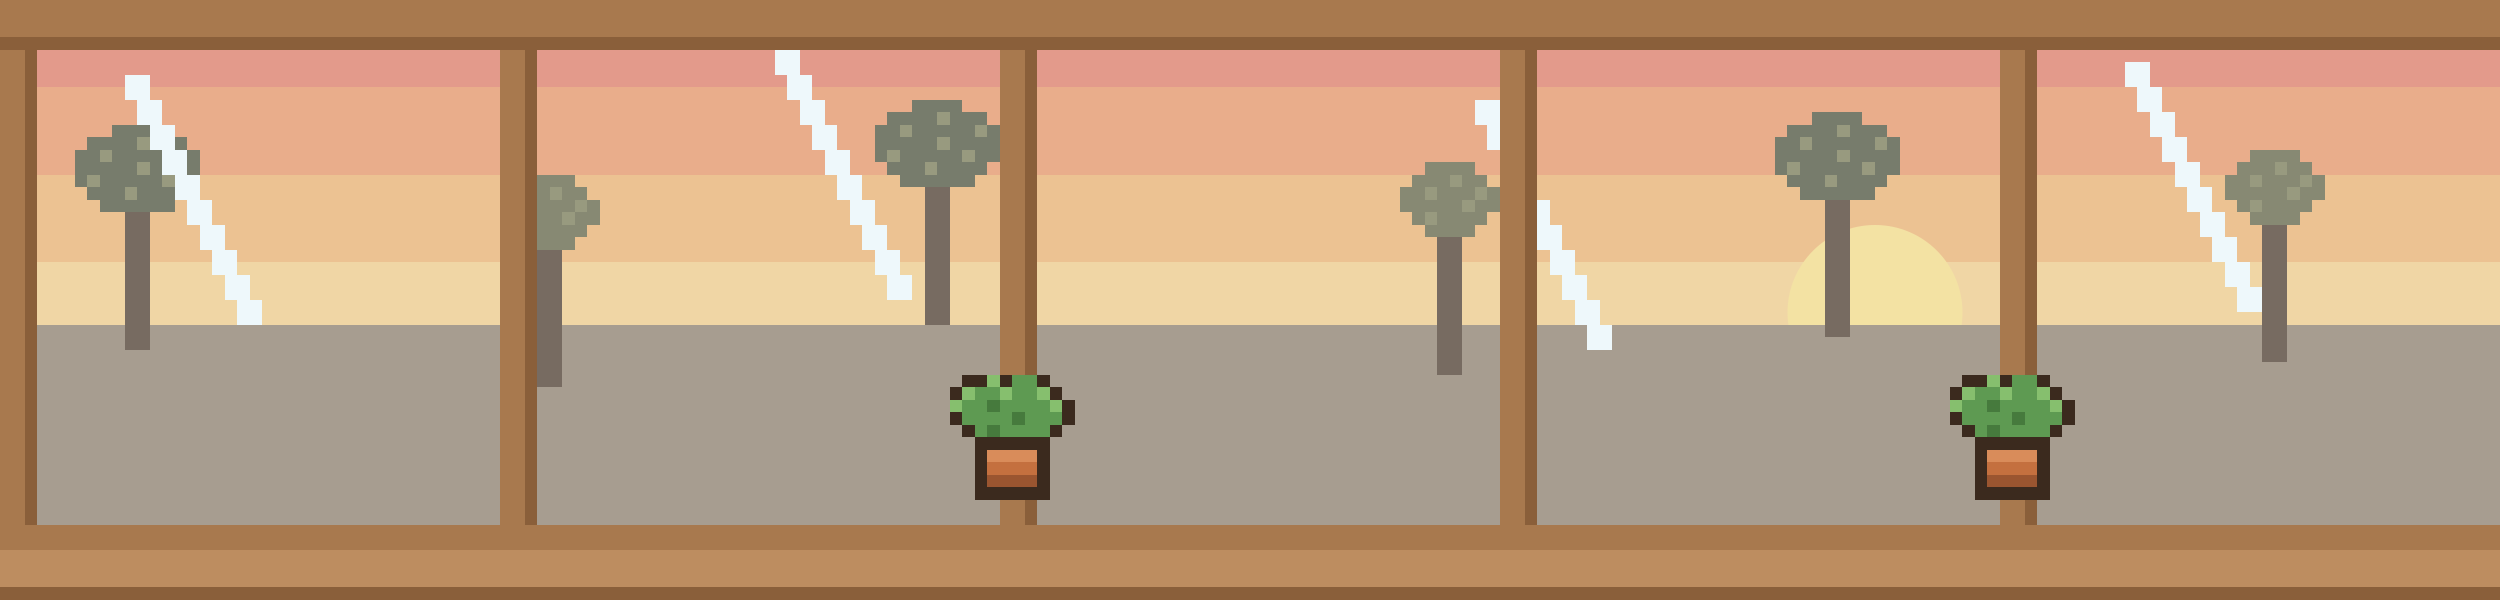
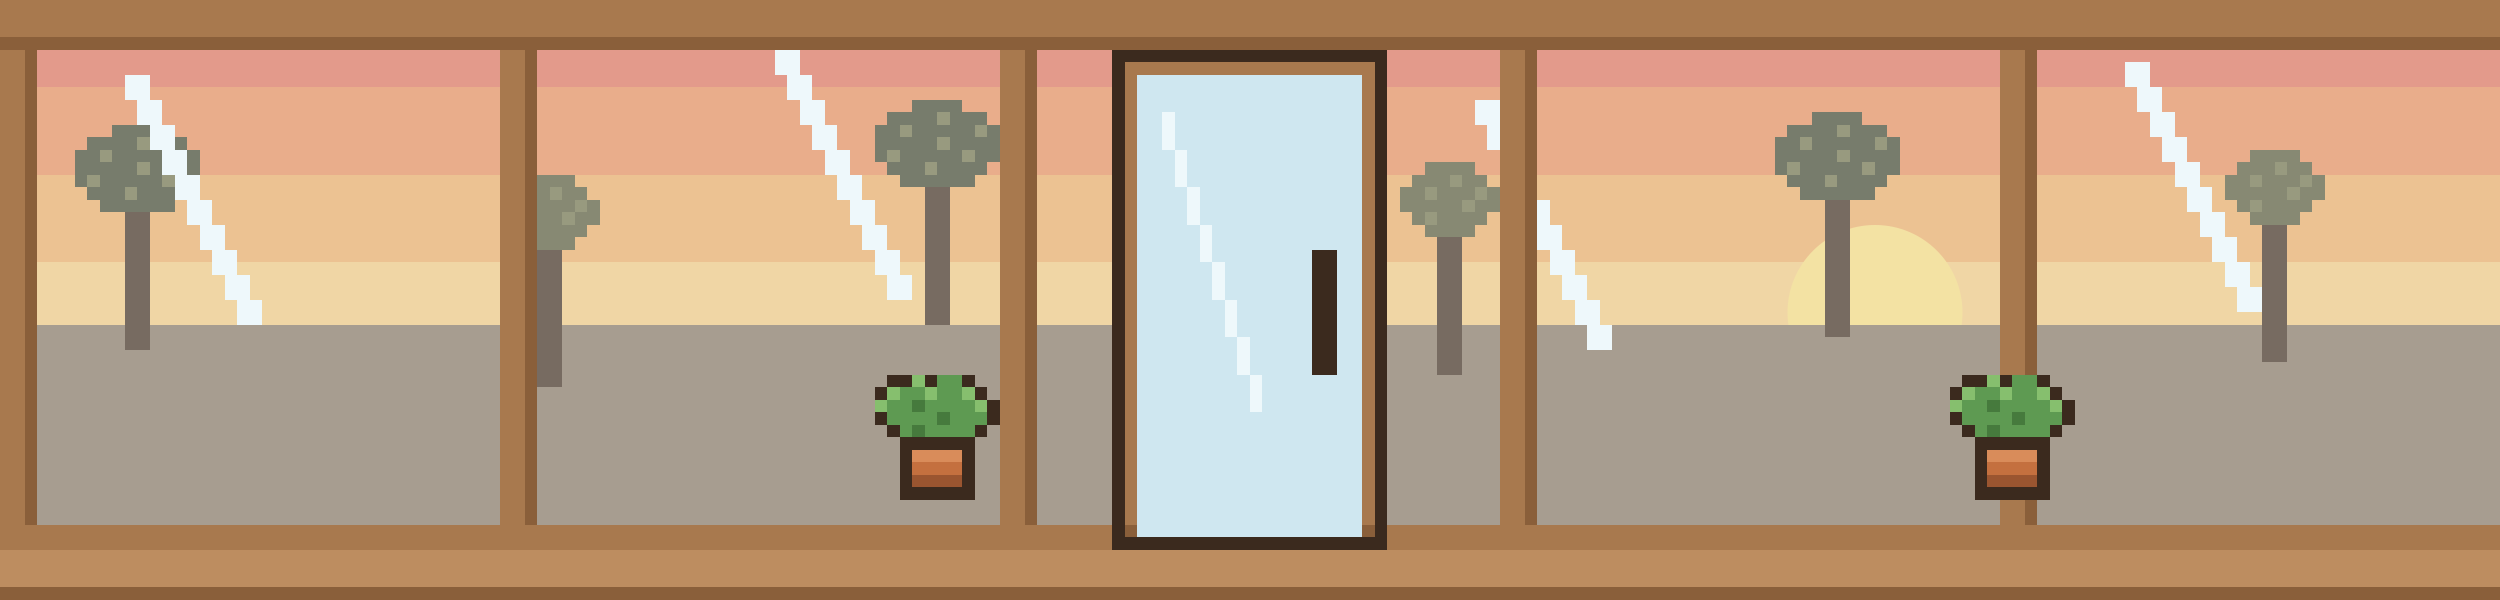
<svg xmlns="http://www.w3.org/2000/svg" viewBox="0 0 200 48" width="400" height="96" shape-rendering="crispEdges">
  <rect x="0" y="0" width="200" height="44" fill="#cfe9f2" />
  <rect x="0" y="0" width="200" height="7" fill="#e9806a" />
  <rect x="0" y="7" width="200" height="7" fill="#f19a6a" />
  <rect x="0" y="14" width="200" height="7" fill="#f6b673" />
  <rect x="0" y="21" width="200" height="23" fill="#fbd08c" />
  <circle cx="150" cy="25" r="7" fill="#ffe08a" shape-rendering="geometricPrecision" />
  <rect x="0" y="26" width="200" height="18" fill="#9a8470" />
  <rect x="10" y="16" width="2" height="12" fill="#5a4232" />
  <rect x="9" y="10" width="1" height="1" fill="#5a5840" />
  <rect x="10" y="10" width="1" height="1" fill="#5a5840" />
  <rect x="11" y="10" width="1" height="1" fill="#5a5840" />
  <rect x="12" y="10" width="1" height="1" fill="#5a5840" />
  <rect x="7" y="11" width="1" height="1" fill="#5a5840" />
  <rect x="8" y="11" width="1" height="1" fill="#5a5840" />
  <rect x="9" y="11" width="1" height="1" fill="#5a5840" />
  <rect x="10" y="11" width="1" height="1" fill="#5a5840" />
  <rect x="11" y="11" width="1" height="1" fill="#86805a" />
  <rect x="12" y="11" width="1" height="1" fill="#5a5840" />
  <rect x="13" y="11" width="1" height="1" fill="#5a5840" />
  <rect x="14" y="11" width="1" height="1" fill="#5a5840" />
  <rect x="6" y="12" width="1" height="1" fill="#5a5840" />
  <rect x="7" y="12" width="1" height="1" fill="#5a5840" />
  <rect x="8" y="12" width="1" height="1" fill="#86805a" />
  <rect x="9" y="12" width="1" height="1" fill="#5a5840" />
  <rect x="10" y="12" width="1" height="1" fill="#5a5840" />
  <rect x="11" y="12" width="1" height="1" fill="#5a5840" />
  <rect x="12" y="12" width="1" height="1" fill="#5a5840" />
  <rect x="13" y="12" width="1" height="1" fill="#5a5840" />
  <rect x="14" y="12" width="1" height="1" fill="#86805a" />
  <rect x="15" y="12" width="1" height="1" fill="#5a5840" />
  <rect x="6" y="13" width="1" height="1" fill="#5a5840" />
  <rect x="7" y="13" width="1" height="1" fill="#5a5840" />
  <rect x="8" y="13" width="1" height="1" fill="#5a5840" />
  <rect x="9" y="13" width="1" height="1" fill="#5a5840" />
  <rect x="10" y="13" width="1" height="1" fill="#5a5840" />
  <rect x="11" y="13" width="1" height="1" fill="#86805a" />
  <rect x="12" y="13" width="1" height="1" fill="#5a5840" />
  <rect x="13" y="13" width="1" height="1" fill="#5a5840" />
  <rect x="14" y="13" width="1" height="1" fill="#5a5840" />
  <rect x="15" y="13" width="1" height="1" fill="#5a5840" />
  <rect x="6" y="14" width="1" height="1" fill="#5a5840" />
  <rect x="7" y="14" width="1" height="1" fill="#86805a" />
  <rect x="8" y="14" width="1" height="1" fill="#5a5840" />
  <rect x="9" y="14" width="1" height="1" fill="#5a5840" />
  <rect x="10" y="14" width="1" height="1" fill="#5a5840" />
  <rect x="11" y="14" width="1" height="1" fill="#5a5840" />
  <rect x="12" y="14" width="1" height="1" fill="#5a5840" />
  <rect x="13" y="14" width="1" height="1" fill="#86805a" />
  <rect x="14" y="14" width="1" height="1" fill="#5a5840" />
  <rect x="15" y="14" width="1" height="1" fill="#5a5840" />
  <rect x="7" y="15" width="1" height="1" fill="#5a5840" />
  <rect x="8" y="15" width="1" height="1" fill="#5a5840" />
  <rect x="9" y="15" width="1" height="1" fill="#5a5840" />
  <rect x="10" y="15" width="1" height="1" fill="#86805a" />
  <rect x="11" y="15" width="1" height="1" fill="#5a5840" />
  <rect x="12" y="15" width="1" height="1" fill="#5a5840" />
  <rect x="13" y="15" width="1" height="1" fill="#5a5840" />
  <rect x="14" y="15" width="1" height="1" fill="#5a5840" />
  <rect x="8" y="16" width="1" height="1" fill="#5a5840" />
  <rect x="9" y="16" width="1" height="1" fill="#5a5840" />
  <rect x="10" y="16" width="1" height="1" fill="#5a5840" />
  <rect x="11" y="16" width="1" height="1" fill="#5a5840" />
  <rect x="12" y="16" width="1" height="1" fill="#5a5840" />
  <rect x="13" y="16" width="1" height="1" fill="#5a5840" />
  <rect x="43" y="19" width="2" height="12" fill="#5a4232" />
  <rect x="42" y="14" width="1" height="1" fill="#6f6a4a" />
  <rect x="43" y="14" width="1" height="1" fill="#6f6a4a" />
  <rect x="44" y="14" width="1" height="1" fill="#6f6a4a" />
  <rect x="45" y="14" width="1" height="1" fill="#6f6a4a" />
  <rect x="41" y="15" width="1" height="1" fill="#6f6a4a" />
  <rect x="42" y="15" width="1" height="1" fill="#6f6a4a" />
  <rect x="43" y="15" width="1" height="1" fill="#6f6a4a" />
  <rect x="44" y="15" width="1" height="1" fill="#86805a" />
  <rect x="45" y="15" width="1" height="1" fill="#6f6a4a" />
  <rect x="46" y="15" width="1" height="1" fill="#6f6a4a" />
  <rect x="40" y="16" width="1" height="1" fill="#6f6a4a" />
  <rect x="41" y="16" width="1" height="1" fill="#6f6a4a" />
  <rect x="42" y="16" width="1" height="1" fill="#86805a" />
  <rect x="43" y="16" width="1" height="1" fill="#6f6a4a" />
  <rect x="44" y="16" width="1" height="1" fill="#6f6a4a" />
  <rect x="45" y="16" width="1" height="1" fill="#6f6a4a" />
  <rect x="46" y="16" width="1" height="1" fill="#86805a" />
  <rect x="47" y="16" width="1" height="1" fill="#6f6a4a" />
  <rect x="40" y="17" width="1" height="1" fill="#6f6a4a" />
  <rect x="41" y="17" width="1" height="1" fill="#6f6a4a" />
  <rect x="42" y="17" width="1" height="1" fill="#6f6a4a" />
  <rect x="43" y="17" width="1" height="1" fill="#6f6a4a" />
  <rect x="44" y="17" width="1" height="1" fill="#6f6a4a" />
  <rect x="45" y="17" width="1" height="1" fill="#86805a" />
  <rect x="46" y="17" width="1" height="1" fill="#6f6a4a" />
  <rect x="47" y="17" width="1" height="1" fill="#6f6a4a" />
  <rect x="41" y="18" width="1" height="1" fill="#6f6a4a" />
  <rect x="42" y="18" width="1" height="1" fill="#86805a" />
  <rect x="43" y="18" width="1" height="1" fill="#6f6a4a" />
  <rect x="44" y="18" width="1" height="1" fill="#6f6a4a" />
  <rect x="45" y="18" width="1" height="1" fill="#6f6a4a" />
  <rect x="46" y="18" width="1" height="1" fill="#6f6a4a" />
  <rect x="42" y="19" width="1" height="1" fill="#6f6a4a" />
  <rect x="43" y="19" width="1" height="1" fill="#6f6a4a" />
  <rect x="44" y="19" width="1" height="1" fill="#6f6a4a" />
  <rect x="45" y="19" width="1" height="1" fill="#6f6a4a" />
  <rect x="74" y="14" width="2" height="12" fill="#5a4232" />
  <rect x="73" y="8" width="1" height="1" fill="#5a5840" />
  <rect x="74" y="8" width="1" height="1" fill="#5a5840" />
  <rect x="75" y="8" width="1" height="1" fill="#5a5840" />
  <rect x="76" y="8" width="1" height="1" fill="#5a5840" />
  <rect x="71" y="9" width="1" height="1" fill="#5a5840" />
  <rect x="72" y="9" width="1" height="1" fill="#5a5840" />
  <rect x="73" y="9" width="1" height="1" fill="#5a5840" />
  <rect x="74" y="9" width="1" height="1" fill="#5a5840" />
  <rect x="75" y="9" width="1" height="1" fill="#86805a" />
  <rect x="76" y="9" width="1" height="1" fill="#5a5840" />
  <rect x="77" y="9" width="1" height="1" fill="#5a5840" />
  <rect x="78" y="9" width="1" height="1" fill="#5a5840" />
  <rect x="70" y="10" width="1" height="1" fill="#5a5840" />
  <rect x="71" y="10" width="1" height="1" fill="#5a5840" />
  <rect x="72" y="10" width="1" height="1" fill="#86805a" />
  <rect x="73" y="10" width="1" height="1" fill="#5a5840" />
  <rect x="74" y="10" width="1" height="1" fill="#5a5840" />
  <rect x="75" y="10" width="1" height="1" fill="#5a5840" />
  <rect x="76" y="10" width="1" height="1" fill="#5a5840" />
  <rect x="77" y="10" width="1" height="1" fill="#5a5840" />
  <rect x="78" y="10" width="1" height="1" fill="#86805a" />
  <rect x="79" y="10" width="1" height="1" fill="#5a5840" />
  <rect x="70" y="11" width="1" height="1" fill="#5a5840" />
  <rect x="71" y="11" width="1" height="1" fill="#5a5840" />
  <rect x="72" y="11" width="1" height="1" fill="#5a5840" />
  <rect x="73" y="11" width="1" height="1" fill="#5a5840" />
  <rect x="74" y="11" width="1" height="1" fill="#5a5840" />
  <rect x="75" y="11" width="1" height="1" fill="#86805a" />
  <rect x="76" y="11" width="1" height="1" fill="#5a5840" />
  <rect x="77" y="11" width="1" height="1" fill="#5a5840" />
  <rect x="78" y="11" width="1" height="1" fill="#5a5840" />
  <rect x="79" y="11" width="1" height="1" fill="#5a5840" />
  <rect x="70" y="12" width="1" height="1" fill="#5a5840" />
  <rect x="71" y="12" width="1" height="1" fill="#86805a" />
  <rect x="72" y="12" width="1" height="1" fill="#5a5840" />
  <rect x="73" y="12" width="1" height="1" fill="#5a5840" />
  <rect x="74" y="12" width="1" height="1" fill="#5a5840" />
  <rect x="75" y="12" width="1" height="1" fill="#5a5840" />
  <rect x="76" y="12" width="1" height="1" fill="#5a5840" />
  <rect x="77" y="12" width="1" height="1" fill="#86805a" />
  <rect x="78" y="12" width="1" height="1" fill="#5a5840" />
  <rect x="79" y="12" width="1" height="1" fill="#5a5840" />
  <rect x="71" y="13" width="1" height="1" fill="#5a5840" />
  <rect x="72" y="13" width="1" height="1" fill="#5a5840" />
  <rect x="73" y="13" width="1" height="1" fill="#5a5840" />
  <rect x="74" y="13" width="1" height="1" fill="#86805a" />
  <rect x="75" y="13" width="1" height="1" fill="#5a5840" />
  <rect x="76" y="13" width="1" height="1" fill="#5a5840" />
  <rect x="77" y="13" width="1" height="1" fill="#5a5840" />
  <rect x="78" y="13" width="1" height="1" fill="#5a5840" />
  <rect x="72" y="14" width="1" height="1" fill="#5a5840" />
  <rect x="73" y="14" width="1" height="1" fill="#5a5840" />
  <rect x="74" y="14" width="1" height="1" fill="#5a5840" />
  <rect x="75" y="14" width="1" height="1" fill="#5a5840" />
  <rect x="76" y="14" width="1" height="1" fill="#5a5840" />
  <rect x="77" y="14" width="1" height="1" fill="#5a5840" />
  <rect x="115" y="18" width="2" height="12" fill="#5a4232" />
  <rect x="114" y="13" width="1" height="1" fill="#6f6a4a" />
  <rect x="115" y="13" width="1" height="1" fill="#6f6a4a" />
  <rect x="116" y="13" width="1" height="1" fill="#6f6a4a" />
  <rect x="117" y="13" width="1" height="1" fill="#6f6a4a" />
  <rect x="113" y="14" width="1" height="1" fill="#6f6a4a" />
  <rect x="114" y="14" width="1" height="1" fill="#6f6a4a" />
  <rect x="115" y="14" width="1" height="1" fill="#6f6a4a" />
  <rect x="116" y="14" width="1" height="1" fill="#86805a" />
  <rect x="117" y="14" width="1" height="1" fill="#6f6a4a" />
  <rect x="118" y="14" width="1" height="1" fill="#6f6a4a" />
  <rect x="112" y="15" width="1" height="1" fill="#6f6a4a" />
  <rect x="113" y="15" width="1" height="1" fill="#6f6a4a" />
  <rect x="114" y="15" width="1" height="1" fill="#86805a" />
  <rect x="115" y="15" width="1" height="1" fill="#6f6a4a" />
  <rect x="116" y="15" width="1" height="1" fill="#6f6a4a" />
  <rect x="117" y="15" width="1" height="1" fill="#6f6a4a" />
  <rect x="118" y="15" width="1" height="1" fill="#86805a" />
  <rect x="119" y="15" width="1" height="1" fill="#6f6a4a" />
  <rect x="112" y="16" width="1" height="1" fill="#6f6a4a" />
  <rect x="113" y="16" width="1" height="1" fill="#6f6a4a" />
  <rect x="114" y="16" width="1" height="1" fill="#6f6a4a" />
  <rect x="115" y="16" width="1" height="1" fill="#6f6a4a" />
  <rect x="116" y="16" width="1" height="1" fill="#6f6a4a" />
  <rect x="117" y="16" width="1" height="1" fill="#86805a" />
  <rect x="118" y="16" width="1" height="1" fill="#6f6a4a" />
  <rect x="119" y="16" width="1" height="1" fill="#6f6a4a" />
  <rect x="113" y="17" width="1" height="1" fill="#6f6a4a" />
  <rect x="114" y="17" width="1" height="1" fill="#86805a" />
  <rect x="115" y="17" width="1" height="1" fill="#6f6a4a" />
  <rect x="116" y="17" width="1" height="1" fill="#6f6a4a" />
  <rect x="117" y="17" width="1" height="1" fill="#6f6a4a" />
  <rect x="118" y="17" width="1" height="1" fill="#6f6a4a" />
  <rect x="114" y="18" width="1" height="1" fill="#6f6a4a" />
  <rect x="115" y="18" width="1" height="1" fill="#6f6a4a" />
  <rect x="116" y="18" width="1" height="1" fill="#6f6a4a" />
  <rect x="117" y="18" width="1" height="1" fill="#6f6a4a" />
  <rect x="146" y="15" width="2" height="12" fill="#5a4232" />
  <rect x="145" y="9" width="1" height="1" fill="#5a5840" />
  <rect x="146" y="9" width="1" height="1" fill="#5a5840" />
  <rect x="147" y="9" width="1" height="1" fill="#5a5840" />
  <rect x="148" y="9" width="1" height="1" fill="#5a5840" />
  <rect x="143" y="10" width="1" height="1" fill="#5a5840" />
  <rect x="144" y="10" width="1" height="1" fill="#5a5840" />
  <rect x="145" y="10" width="1" height="1" fill="#5a5840" />
  <rect x="146" y="10" width="1" height="1" fill="#5a5840" />
  <rect x="147" y="10" width="1" height="1" fill="#86805a" />
  <rect x="148" y="10" width="1" height="1" fill="#5a5840" />
  <rect x="149" y="10" width="1" height="1" fill="#5a5840" />
  <rect x="150" y="10" width="1" height="1" fill="#5a5840" />
  <rect x="142" y="11" width="1" height="1" fill="#5a5840" />
  <rect x="143" y="11" width="1" height="1" fill="#5a5840" />
  <rect x="144" y="11" width="1" height="1" fill="#86805a" />
  <rect x="145" y="11" width="1" height="1" fill="#5a5840" />
  <rect x="146" y="11" width="1" height="1" fill="#5a5840" />
  <rect x="147" y="11" width="1" height="1" fill="#5a5840" />
  <rect x="148" y="11" width="1" height="1" fill="#5a5840" />
  <rect x="149" y="11" width="1" height="1" fill="#5a5840" />
  <rect x="150" y="11" width="1" height="1" fill="#86805a" />
  <rect x="151" y="11" width="1" height="1" fill="#5a5840" />
  <rect x="142" y="12" width="1" height="1" fill="#5a5840" />
  <rect x="143" y="12" width="1" height="1" fill="#5a5840" />
  <rect x="144" y="12" width="1" height="1" fill="#5a5840" />
  <rect x="145" y="12" width="1" height="1" fill="#5a5840" />
  <rect x="146" y="12" width="1" height="1" fill="#5a5840" />
  <rect x="147" y="12" width="1" height="1" fill="#86805a" />
  <rect x="148" y="12" width="1" height="1" fill="#5a5840" />
  <rect x="149" y="12" width="1" height="1" fill="#5a5840" />
  <rect x="150" y="12" width="1" height="1" fill="#5a5840" />
  <rect x="151" y="12" width="1" height="1" fill="#5a5840" />
  <rect x="142" y="13" width="1" height="1" fill="#5a5840" />
  <rect x="143" y="13" width="1" height="1" fill="#86805a" />
  <rect x="144" y="13" width="1" height="1" fill="#5a5840" />
  <rect x="145" y="13" width="1" height="1" fill="#5a5840" />
  <rect x="146" y="13" width="1" height="1" fill="#5a5840" />
  <rect x="147" y="13" width="1" height="1" fill="#5a5840" />
  <rect x="148" y="13" width="1" height="1" fill="#5a5840" />
  <rect x="149" y="13" width="1" height="1" fill="#86805a" />
  <rect x="150" y="13" width="1" height="1" fill="#5a5840" />
  <rect x="151" y="13" width="1" height="1" fill="#5a5840" />
  <rect x="143" y="14" width="1" height="1" fill="#5a5840" />
  <rect x="144" y="14" width="1" height="1" fill="#5a5840" />
  <rect x="145" y="14" width="1" height="1" fill="#5a5840" />
  <rect x="146" y="14" width="1" height="1" fill="#86805a" />
  <rect x="147" y="14" width="1" height="1" fill="#5a5840" />
  <rect x="148" y="14" width="1" height="1" fill="#5a5840" />
  <rect x="149" y="14" width="1" height="1" fill="#5a5840" />
  <rect x="150" y="14" width="1" height="1" fill="#5a5840" />
  <rect x="144" y="15" width="1" height="1" fill="#5a5840" />
  <rect x="145" y="15" width="1" height="1" fill="#5a5840" />
  <rect x="146" y="15" width="1" height="1" fill="#5a5840" />
  <rect x="147" y="15" width="1" height="1" fill="#5a5840" />
  <rect x="148" y="15" width="1" height="1" fill="#5a5840" />
  <rect x="149" y="15" width="1" height="1" fill="#5a5840" />
  <rect x="181" y="17" width="2" height="12" fill="#5a4232" />
  <rect x="180" y="12" width="1" height="1" fill="#6f6a4a" />
  <rect x="181" y="12" width="1" height="1" fill="#6f6a4a" />
  <rect x="182" y="12" width="1" height="1" fill="#6f6a4a" />
  <rect x="183" y="12" width="1" height="1" fill="#6f6a4a" />
  <rect x="179" y="13" width="1" height="1" fill="#6f6a4a" />
  <rect x="180" y="13" width="1" height="1" fill="#6f6a4a" />
  <rect x="181" y="13" width="1" height="1" fill="#6f6a4a" />
  <rect x="182" y="13" width="1" height="1" fill="#86805a" />
  <rect x="183" y="13" width="1" height="1" fill="#6f6a4a" />
  <rect x="184" y="13" width="1" height="1" fill="#6f6a4a" />
  <rect x="178" y="14" width="1" height="1" fill="#6f6a4a" />
  <rect x="179" y="14" width="1" height="1" fill="#6f6a4a" />
  <rect x="180" y="14" width="1" height="1" fill="#86805a" />
  <rect x="181" y="14" width="1" height="1" fill="#6f6a4a" />
  <rect x="182" y="14" width="1" height="1" fill="#6f6a4a" />
  <rect x="183" y="14" width="1" height="1" fill="#6f6a4a" />
  <rect x="184" y="14" width="1" height="1" fill="#86805a" />
  <rect x="185" y="14" width="1" height="1" fill="#6f6a4a" />
  <rect x="178" y="15" width="1" height="1" fill="#6f6a4a" />
  <rect x="179" y="15" width="1" height="1" fill="#6f6a4a" />
  <rect x="180" y="15" width="1" height="1" fill="#6f6a4a" />
  <rect x="181" y="15" width="1" height="1" fill="#6f6a4a" />
  <rect x="182" y="15" width="1" height="1" fill="#6f6a4a" />
  <rect x="183" y="15" width="1" height="1" fill="#86805a" />
  <rect x="184" y="15" width="1" height="1" fill="#6f6a4a" />
  <rect x="185" y="15" width="1" height="1" fill="#6f6a4a" />
  <rect x="179" y="16" width="1" height="1" fill="#6f6a4a" />
  <rect x="180" y="16" width="1" height="1" fill="#86805a" />
  <rect x="181" y="16" width="1" height="1" fill="#6f6a4a" />
  <rect x="182" y="16" width="1" height="1" fill="#6f6a4a" />
  <rect x="183" y="16" width="1" height="1" fill="#6f6a4a" />
  <rect x="184" y="16" width="1" height="1" fill="#6f6a4a" />
  <rect x="180" y="17" width="1" height="1" fill="#6f6a4a" />
  <rect x="181" y="17" width="1" height="1" fill="#6f6a4a" />
  <rect x="182" y="17" width="1" height="1" fill="#6f6a4a" />
  <rect x="183" y="17" width="1" height="1" fill="#6f6a4a" />
  <rect x="0" y="0" width="200" height="44" fill="#cfe7f040" />
  <rect x="10" y="6" width="2" height="2" fill="#eef8fb" />
  <rect x="11" y="8" width="2" height="2" fill="#eef8fb" />
  <rect x="12" y="10" width="2" height="2" fill="#eef8fb" />
  <rect x="13" y="12" width="2" height="2" fill="#eef8fb" />
  <rect x="14" y="14" width="2" height="2" fill="#eef8fb" />
  <rect x="15" y="16" width="2" height="2" fill="#eef8fb" />
  <rect x="16" y="18" width="2" height="2" fill="#eef8fb" />
  <rect x="17" y="20" width="2" height="2" fill="#eef8fb" />
  <rect x="18" y="22" width="2" height="2" fill="#eef8fb" />
  <rect x="19" y="24" width="2" height="2" fill="#eef8fb" />
  <rect x="62" y="4" width="2" height="2" fill="#eef8fb" />
  <rect x="63" y="6" width="2" height="2" fill="#eef8fb" />
  <rect x="64" y="8" width="2" height="2" fill="#eef8fb" />
  <rect x="65" y="10" width="2" height="2" fill="#eef8fb" />
  <rect x="66" y="12" width="2" height="2" fill="#eef8fb" />
  <rect x="67" y="14" width="2" height="2" fill="#eef8fb" />
  <rect x="68" y="16" width="2" height="2" fill="#eef8fb" />
  <rect x="69" y="18" width="2" height="2" fill="#eef8fb" />
  <rect x="70" y="20" width="2" height="2" fill="#eef8fb" />
  <rect x="71" y="22" width="2" height="2" fill="#eef8fb" />
  <rect x="118" y="8" width="2" height="2" fill="#eef8fb" />
  <rect x="119" y="10" width="2" height="2" fill="#eef8fb" />
  <rect x="120" y="12" width="2" height="2" fill="#eef8fb" />
  <rect x="121" y="14" width="2" height="2" fill="#eef8fb" />
  <rect x="122" y="16" width="2" height="2" fill="#eef8fb" />
  <rect x="123" y="18" width="2" height="2" fill="#eef8fb" />
  <rect x="124" y="20" width="2" height="2" fill="#eef8fb" />
  <rect x="125" y="22" width="2" height="2" fill="#eef8fb" />
  <rect x="126" y="24" width="2" height="2" fill="#eef8fb" />
  <rect x="127" y="26" width="2" height="2" fill="#eef8fb" />
  <rect x="170" y="5" width="2" height="2" fill="#eef8fb" />
  <rect x="171" y="7" width="2" height="2" fill="#eef8fb" />
  <rect x="172" y="9" width="2" height="2" fill="#eef8fb" />
  <rect x="173" y="11" width="2" height="2" fill="#eef8fb" />
  <rect x="174" y="13" width="2" height="2" fill="#eef8fb" />
  <rect x="175" y="15" width="2" height="2" fill="#eef8fb" />
  <rect x="176" y="17" width="2" height="2" fill="#eef8fb" />
  <rect x="177" y="19" width="2" height="2" fill="#eef8fb" />
  <rect x="178" y="21" width="2" height="2" fill="#eef8fb" />
  <rect x="179" y="23" width="2" height="2" fill="#eef8fb" />
  <rect x="0" y="0" width="2" height="44" fill="#a8794e" />
  <rect x="2" y="0" width="1" height="44" fill="#8a5f3a" />
  <rect x="40" y="0" width="2" height="44" fill="#a8794e" />
  <rect x="42" y="0" width="1" height="44" fill="#8a5f3a" />
  <rect x="80" y="0" width="2" height="44" fill="#a8794e" />
  <rect x="82" y="0" width="1" height="44" fill="#8a5f3a" />
  <rect x="120" y="0" width="2" height="44" fill="#a8794e" />
  <rect x="122" y="0" width="1" height="44" fill="#8a5f3a" />
  <rect x="160" y="0" width="2" height="44" fill="#a8794e" />
  <rect x="162" y="0" width="1" height="44" fill="#8a5f3a" />
  <rect x="0" y="0" width="200" height="3" fill="#a8794e" />
  <rect x="0" y="3" width="200" height="1" fill="#8a5f3a" />
  <rect x="0" y="42" width="200" height="2" fill="#a8794e" />
  <rect x="0" y="44" width="200" height="4" fill="#bd8d60" />
  <rect x="0" y="47" width="200" height="1" fill="#8a5f3a" />
+   <rect x="71" y="30" width="1" height="1" fill="#3b2a1e" />
+   <rect x="72" y="30" width="1" height="1" fill="#3b2a1e" />
+   <rect x="73" y="30" width="1" height="1" fill="#86bf6e" />
+   <rect x="74" y="30" width="1" height="1" fill="#3b2a1e" />
+   <rect x="75" y="30" width="1" height="1" fill="#5e9a52" />
+   <rect x="76" y="30" width="1" height="1" fill="#5e9a52" />
  <rect x="77" y="30" width="1" height="1" fill="#3b2a1e" />
-   <rect x="78" y="30" width="1" height="1" fill="#3b2a1e" />
-   <rect x="79" y="30" width="1" height="1" fill="#86bf6e" />
-   <rect x="80" y="30" width="1" height="1" fill="#3b2a1e" />
-   <rect x="81" y="30" width="1" height="1" fill="#5e9a52" />
-   <rect x="82" y="30" width="1" height="1" fill="#5e9a52" />
-   <rect x="83" y="30" width="1" height="1" fill="#3b2a1e" />
-   <rect x="76" y="31" width="1" height="1" fill="#3b2a1e" />
+   <rect x="70" y="31" width="1" height="1" fill="#3b2a1e" />
+   <rect x="71" y="31" width="1" height="1" fill="#86bf6e" />
+   <rect x="72" y="31" width="1" height="1" fill="#5e9a52" />
+   <rect x="73" y="31" width="1" height="1" fill="#5e9a52" />
+   <rect x="74" y="31" width="1" height="1" fill="#86bf6e" />
+   <rect x="75" y="31" width="1" height="1" fill="#5e9a52" />
+   <rect x="76" y="31" width="1" height="1" fill="#5e9a52" />
  <rect x="77" y="31" width="1" height="1" fill="#86bf6e" />
-   <rect x="78" y="31" width="1" height="1" fill="#5e9a52" />
-   <rect x="79" y="31" width="1" height="1" fill="#5e9a52" />
-   <rect x="80" y="31" width="1" height="1" fill="#86bf6e" />
-   <rect x="81" y="31" width="1" height="1" fill="#5e9a52" />
-   <rect x="82" y="31" width="1" height="1" fill="#5e9a52" />
-   <rect x="83" y="31" width="1" height="1" fill="#86bf6e" />
-   <rect x="84" y="31" width="1" height="1" fill="#3b2a1e" />
-   <rect x="76" y="32" width="1" height="1" fill="#86bf6e" />
+   <rect x="78" y="31" width="1" height="1" fill="#3b2a1e" />
+   <rect x="70" y="32" width="1" height="1" fill="#86bf6e" />
+   <rect x="71" y="32" width="1" height="1" fill="#5e9a52" />
+   <rect x="72" y="32" width="1" height="1" fill="#5e9a52" />
+   <rect x="73" y="32" width="1" height="1" fill="#467a3d" />
+   <rect x="74" y="32" width="1" height="1" fill="#5e9a52" />
+   <rect x="75" y="32" width="1" height="1" fill="#5e9a52" />
+   <rect x="76" y="32" width="1" height="1" fill="#5e9a52" />
  <rect x="77" y="32" width="1" height="1" fill="#5e9a52" />
-   <rect x="78" y="32" width="1" height="1" fill="#5e9a52" />
-   <rect x="79" y="32" width="1" height="1" fill="#467a3d" />
-   <rect x="80" y="32" width="1" height="1" fill="#5e9a52" />
-   <rect x="81" y="32" width="1" height="1" fill="#5e9a52" />
-   <rect x="82" y="32" width="1" height="1" fill="#5e9a52" />
-   <rect x="83" y="32" width="1" height="1" fill="#5e9a52" />
-   <rect x="84" y="32" width="1" height="1" fill="#86bf6e" />
-   <rect x="85" y="32" width="1" height="1" fill="#3b2a1e" />
-   <rect x="76" y="33" width="1" height="1" fill="#3b2a1e" />
+   <rect x="78" y="32" width="1" height="1" fill="#86bf6e" />
+   <rect x="79" y="32" width="1" height="1" fill="#3b2a1e" />
+   <rect x="70" y="33" width="1" height="1" fill="#3b2a1e" />
+   <rect x="71" y="33" width="1" height="1" fill="#5e9a52" />
+   <rect x="72" y="33" width="1" height="1" fill="#5e9a52" />
+   <rect x="73" y="33" width="1" height="1" fill="#5e9a52" />
+   <rect x="74" y="33" width="1" height="1" fill="#5e9a52" />
+   <rect x="75" y="33" width="1" height="1" fill="#467a3d" />
+   <rect x="76" y="33" width="1" height="1" fill="#5e9a52" />
  <rect x="77" y="33" width="1" height="1" fill="#5e9a52" />
  <rect x="78" y="33" width="1" height="1" fill="#5e9a52" />
-   <rect x="79" y="33" width="1" height="1" fill="#5e9a52" />
-   <rect x="80" y="33" width="1" height="1" fill="#5e9a52" />
-   <rect x="81" y="33" width="1" height="1" fill="#467a3d" />
-   <rect x="82" y="33" width="1" height="1" fill="#5e9a52" />
-   <rect x="83" y="33" width="1" height="1" fill="#5e9a52" />
-   <rect x="84" y="33" width="1" height="1" fill="#5e9a52" />
-   <rect x="85" y="33" width="1" height="1" fill="#3b2a1e" />
-   <rect x="77" y="34" width="1" height="1" fill="#3b2a1e" />
-   <rect x="78" y="34" width="1" height="1" fill="#5e9a52" />
-   <rect x="79" y="34" width="1" height="1" fill="#467a3d" />
-   <rect x="80" y="34" width="1" height="1" fill="#5e9a52" />
-   <rect x="81" y="34" width="1" height="1" fill="#5e9a52" />
-   <rect x="82" y="34" width="1" height="1" fill="#5e9a52" />
-   <rect x="83" y="34" width="1" height="1" fill="#5e9a52" />
-   <rect x="84" y="34" width="1" height="1" fill="#3b2a1e" />
-   <rect x="78" y="35" width="1" height="1" fill="#3b2a1e" />
-   <rect x="79" y="35" width="1" height="1" fill="#5e9a52" />
-   <rect x="80" y="35" width="1" height="1" fill="#5e9a52" />
-   <rect x="81" y="35" width="1" height="1" fill="#5e9a52" />
-   <rect x="82" y="35" width="1" height="1" fill="#3b2a1e" />
-   <rect x="83" y="35" width="1" height="1" fill="#3b2a1e" />
-   <rect x="78" y="35" width="6" height="5" fill="#3b2a1e" />
-   <rect x="79" y="36" width="4" height="3" fill="#c4703f" />
-   <rect x="79" y="36" width="4" height="1" fill="#d98c5a" />
-   <rect x="79" y="38" width="4" height="1" fill="#9a5530" />
+   <rect x="79" y="33" width="1" height="1" fill="#3b2a1e" />
+   <rect x="71" y="34" width="1" height="1" fill="#3b2a1e" />
+   <rect x="72" y="34" width="1" height="1" fill="#5e9a52" />
+   <rect x="73" y="34" width="1" height="1" fill="#467a3d" />
+   <rect x="74" y="34" width="1" height="1" fill="#5e9a52" />
+   <rect x="75" y="34" width="1" height="1" fill="#5e9a52" />
+   <rect x="76" y="34" width="1" height="1" fill="#5e9a52" />
+   <rect x="77" y="34" width="1" height="1" fill="#5e9a52" />
+   <rect x="78" y="34" width="1" height="1" fill="#3b2a1e" />
+   <rect x="72" y="35" width="1" height="1" fill="#3b2a1e" />
+   <rect x="73" y="35" width="1" height="1" fill="#5e9a52" />
+   <rect x="74" y="35" width="1" height="1" fill="#5e9a52" />
+   <rect x="75" y="35" width="1" height="1" fill="#5e9a52" />
+   <rect x="76" y="35" width="1" height="1" fill="#3b2a1e" />
+   <rect x="77" y="35" width="1" height="1" fill="#3b2a1e" />
+   <rect x="72" y="35" width="6" height="5" fill="#3b2a1e" />
+   <rect x="73" y="36" width="4" height="3" fill="#c4703f" />
+   <rect x="73" y="36" width="4" height="1" fill="#d98c5a" />
+   <rect x="73" y="38" width="4" height="1" fill="#9a5530" />
  <rect x="157" y="30" width="1" height="1" fill="#3b2a1e" />
  <rect x="158" y="30" width="1" height="1" fill="#3b2a1e" />
  <rect x="159" y="30" width="1" height="1" fill="#86bf6e" />
  <rect x="160" y="30" width="1" height="1" fill="#3b2a1e" />
  <rect x="161" y="30" width="1" height="1" fill="#5e9a52" />
  <rect x="162" y="30" width="1" height="1" fill="#5e9a52" />
  <rect x="163" y="30" width="1" height="1" fill="#3b2a1e" />
  <rect x="156" y="31" width="1" height="1" fill="#3b2a1e" />
  <rect x="157" y="31" width="1" height="1" fill="#86bf6e" />
  <rect x="158" y="31" width="1" height="1" fill="#5e9a52" />
  <rect x="159" y="31" width="1" height="1" fill="#5e9a52" />
  <rect x="160" y="31" width="1" height="1" fill="#86bf6e" />
  <rect x="161" y="31" width="1" height="1" fill="#5e9a52" />
  <rect x="162" y="31" width="1" height="1" fill="#5e9a52" />
  <rect x="163" y="31" width="1" height="1" fill="#86bf6e" />
  <rect x="164" y="31" width="1" height="1" fill="#3b2a1e" />
  <rect x="156" y="32" width="1" height="1" fill="#86bf6e" />
  <rect x="157" y="32" width="1" height="1" fill="#5e9a52" />
  <rect x="158" y="32" width="1" height="1" fill="#5e9a52" />
  <rect x="159" y="32" width="1" height="1" fill="#467a3d" />
  <rect x="160" y="32" width="1" height="1" fill="#5e9a52" />
  <rect x="161" y="32" width="1" height="1" fill="#5e9a52" />
  <rect x="162" y="32" width="1" height="1" fill="#5e9a52" />
  <rect x="163" y="32" width="1" height="1" fill="#5e9a52" />
  <rect x="164" y="32" width="1" height="1" fill="#86bf6e" />
  <rect x="165" y="32" width="1" height="1" fill="#3b2a1e" />
  <rect x="156" y="33" width="1" height="1" fill="#3b2a1e" />
  <rect x="157" y="33" width="1" height="1" fill="#5e9a52" />
  <rect x="158" y="33" width="1" height="1" fill="#5e9a52" />
  <rect x="159" y="33" width="1" height="1" fill="#5e9a52" />
  <rect x="160" y="33" width="1" height="1" fill="#5e9a52" />
  <rect x="161" y="33" width="1" height="1" fill="#467a3d" />
  <rect x="162" y="33" width="1" height="1" fill="#5e9a52" />
  <rect x="163" y="33" width="1" height="1" fill="#5e9a52" />
  <rect x="164" y="33" width="1" height="1" fill="#5e9a52" />
  <rect x="165" y="33" width="1" height="1" fill="#3b2a1e" />
  <rect x="157" y="34" width="1" height="1" fill="#3b2a1e" />
  <rect x="158" y="34" width="1" height="1" fill="#5e9a52" />
  <rect x="159" y="34" width="1" height="1" fill="#467a3d" />
  <rect x="160" y="34" width="1" height="1" fill="#5e9a52" />
  <rect x="161" y="34" width="1" height="1" fill="#5e9a52" />
  <rect x="162" y="34" width="1" height="1" fill="#5e9a52" />
  <rect x="163" y="34" width="1" height="1" fill="#5e9a52" />
  <rect x="164" y="34" width="1" height="1" fill="#3b2a1e" />
  <rect x="158" y="35" width="1" height="1" fill="#3b2a1e" />
  <rect x="159" y="35" width="1" height="1" fill="#5e9a52" />
  <rect x="160" y="35" width="1" height="1" fill="#5e9a52" />
  <rect x="161" y="35" width="1" height="1" fill="#5e9a52" />
  <rect x="162" y="35" width="1" height="1" fill="#3b2a1e" />
  <rect x="163" y="35" width="1" height="1" fill="#3b2a1e" />
  <rect x="158" y="35" width="6" height="5" fill="#3b2a1e" />
  <rect x="159" y="36" width="4" height="3" fill="#c4703f" />
  <rect x="159" y="36" width="4" height="1" fill="#d98c5a" />
  <rect x="159" y="38" width="4" height="1" fill="#9a5530" />
+   <rect x="89" y="4" width="22" height="40" fill="#3b2a1e" />
+   <rect x="90" y="5" width="20" height="38" fill="#a8794e" />
+   <rect x="90" y="42" width="20" height="1" fill="#8a5f3a" />
+   <rect x="91" y="6" width="18" height="37" fill="#cfe7f0" />
+   <rect x="91" y="6" width="18" height="37" fill="#cfe7f040" />
+   <rect x="93" y="9" width="1" height="3" fill="#eef8fb" />
+   <rect x="94" y="12" width="1" height="3" fill="#eef8fb" />
+   <rect x="95" y="15" width="1" height="3" fill="#eef8fb" />
+   <rect x="96" y="18" width="1" height="3" fill="#eef8fb" />
+   <rect x="97" y="21" width="1" height="3" fill="#eef8fb" />
+   <rect x="98" y="24" width="1" height="3" fill="#eef8fb" />
+   <rect x="99" y="27" width="1" height="3" fill="#eef8fb" />
+   <rect x="100" y="30" width="1" height="3" fill="#eef8fb" />
+   <rect x="105" y="20" width="2" height="10" fill="#3b2a1e" />
</svg>
